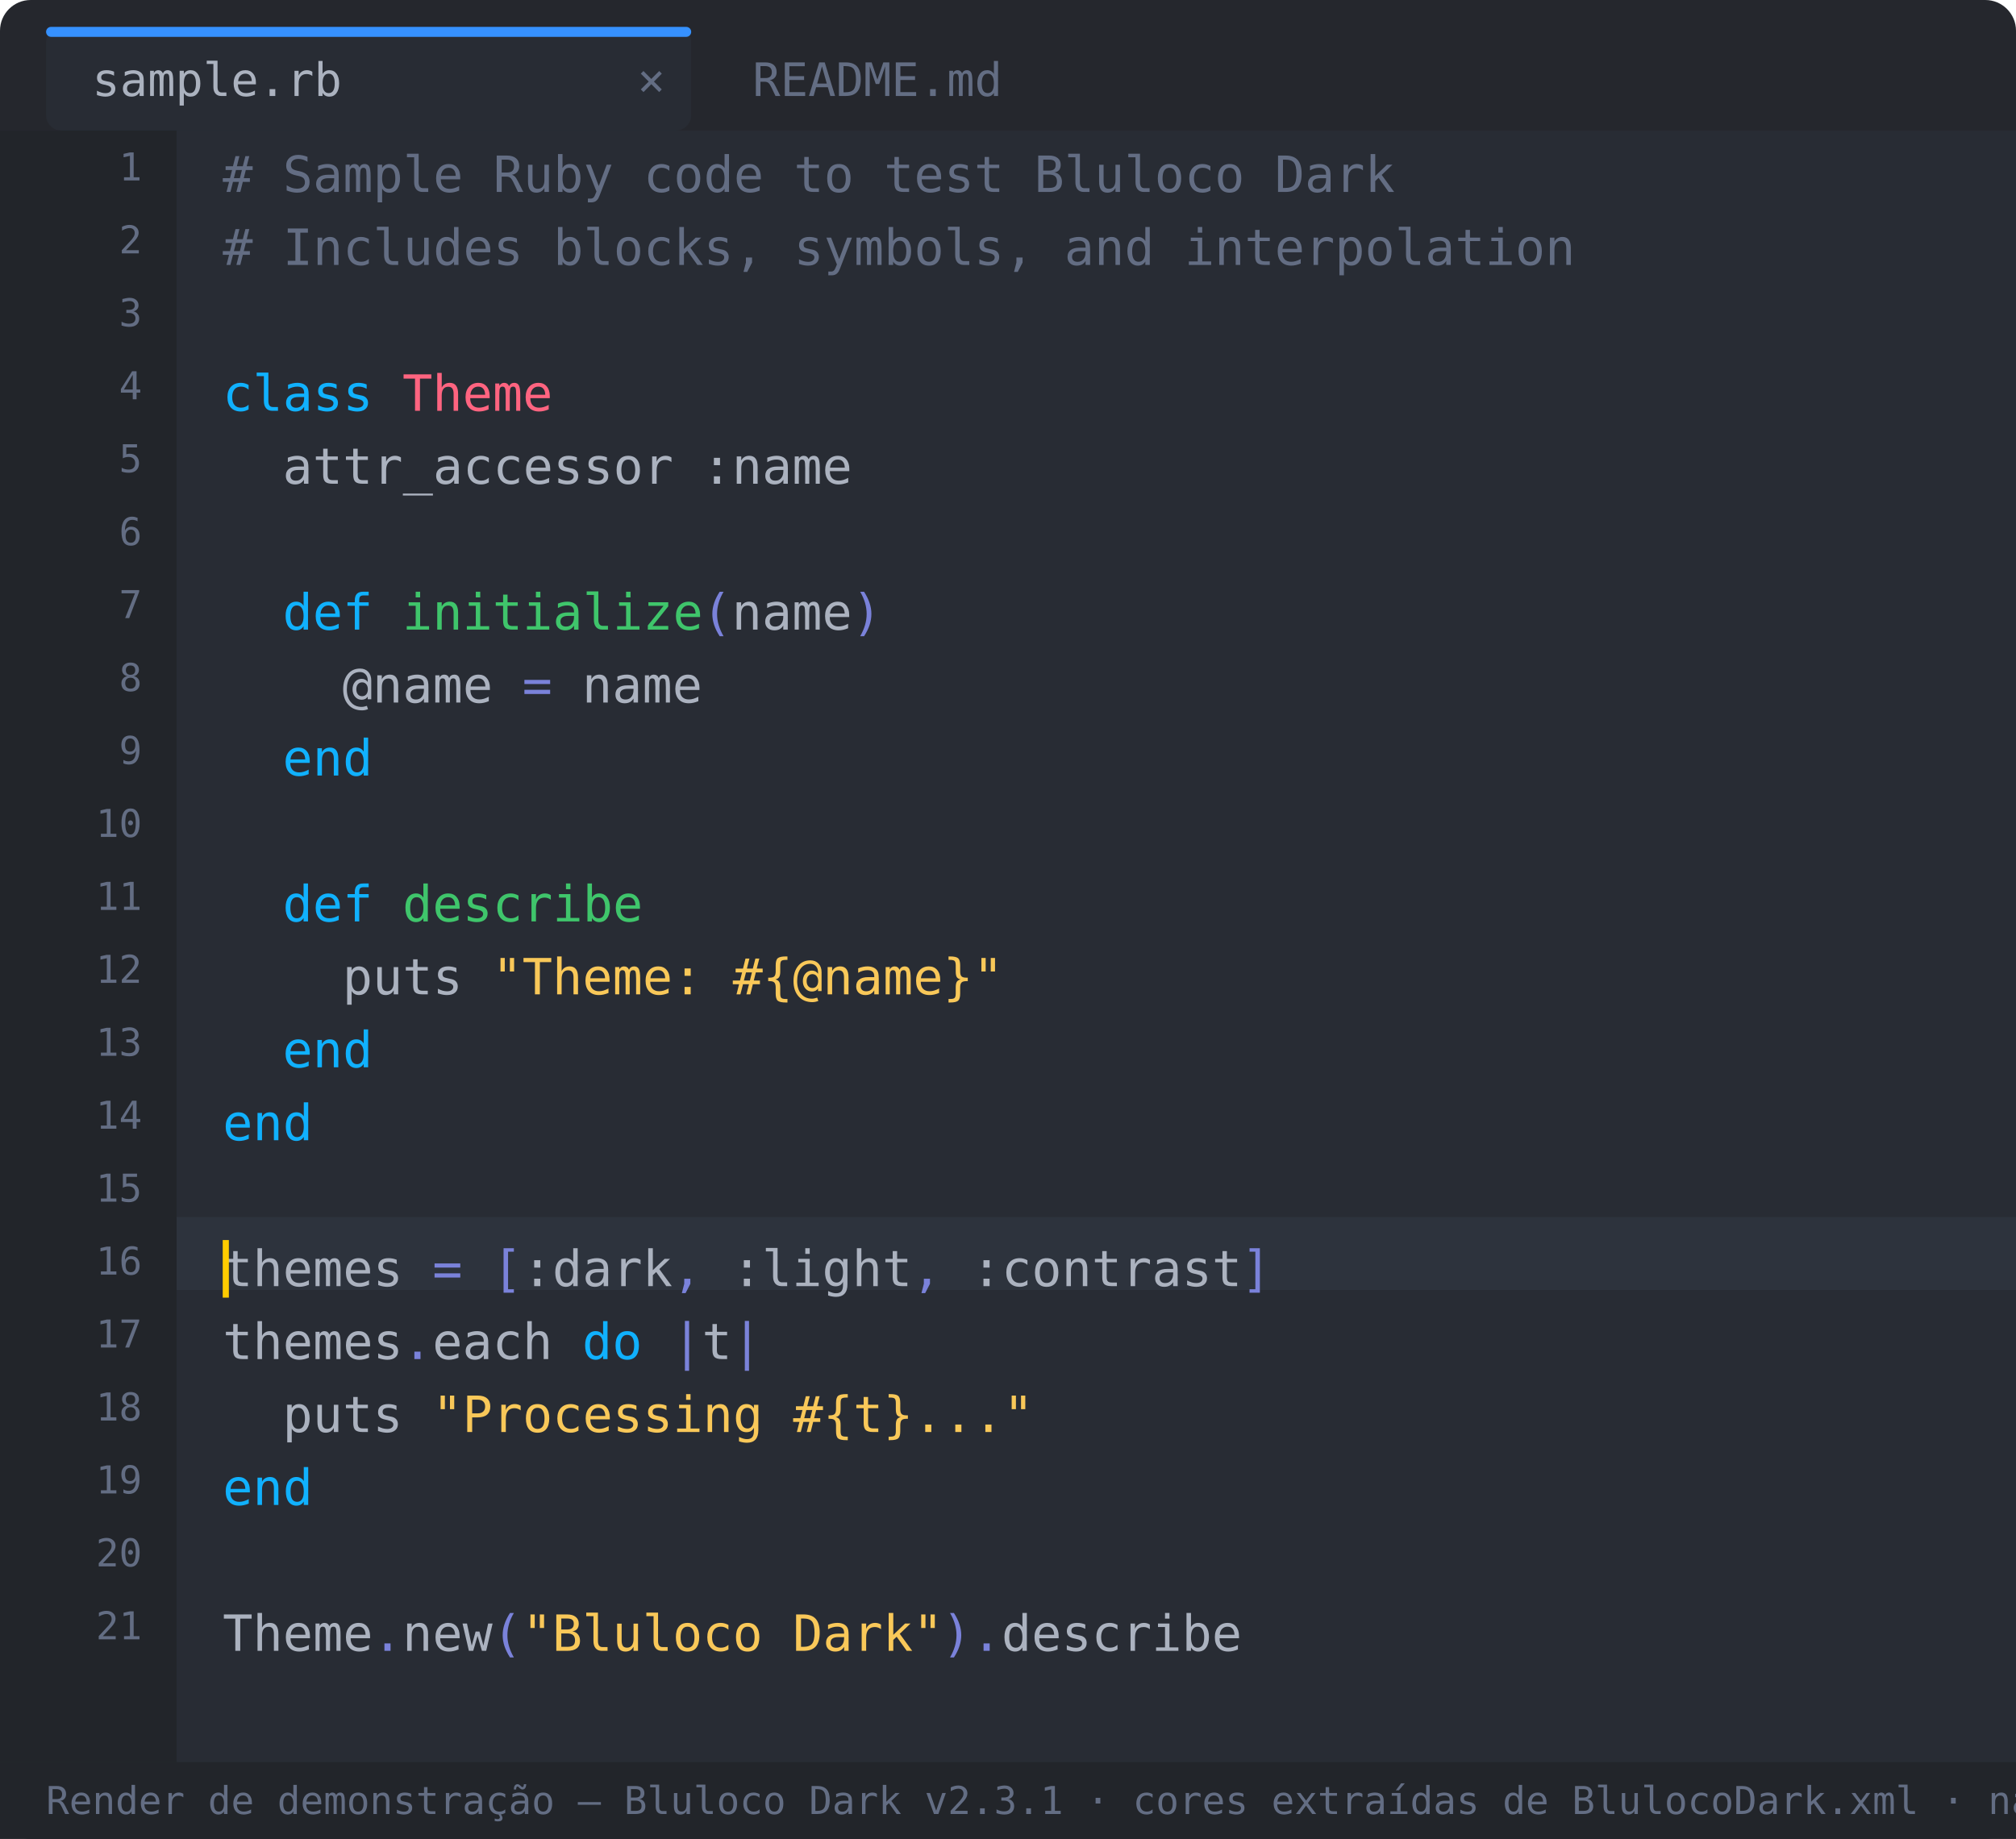
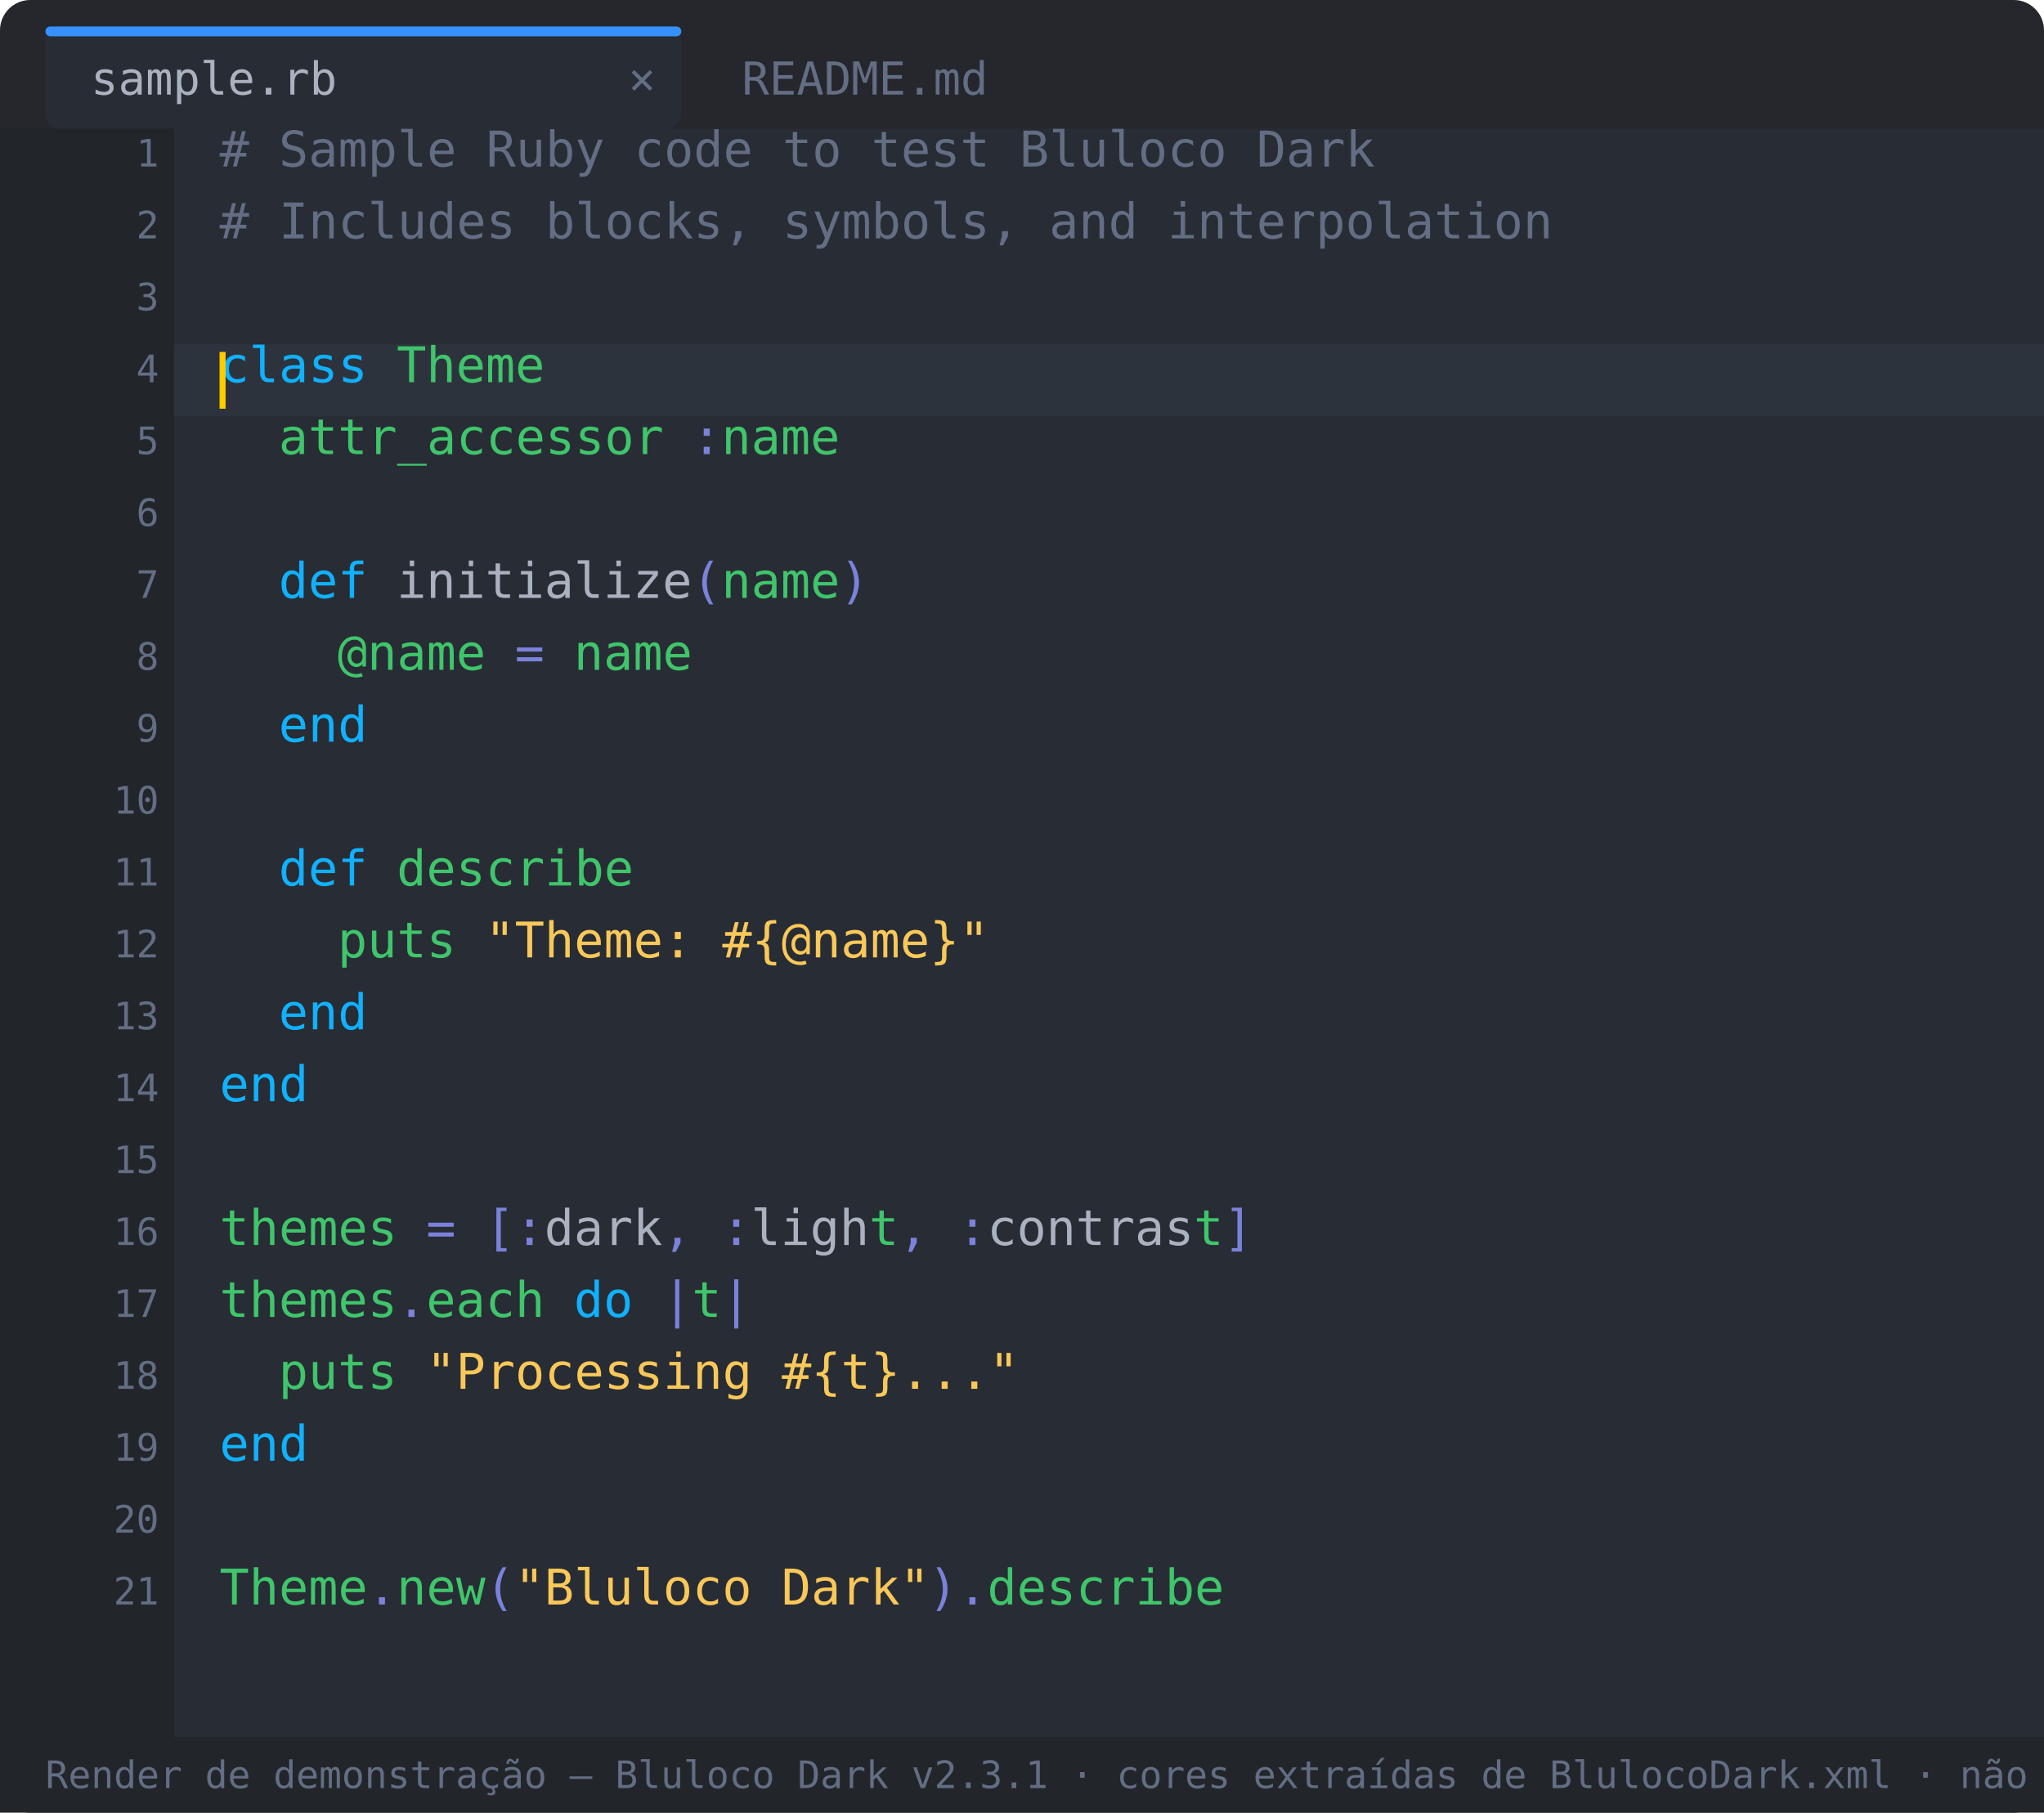
- <svg xmlns="http://www.w3.org/2000/svg" width="525" height="479" viewBox="0 0 525 479">
-   <rect width="525" height="479" rx="8" fill="#25272D" />
+ <svg xmlns="http://www.w3.org/2000/svg" width="540" height="479" viewBox="0 0 540 479">
+   <rect width="540" height="479" rx="8" fill="#25272D" />
  <rect x="12" y="7" width="168" height="27" rx="4" fill="#282C34" />
  <rect x="12" y="7" width="168" height="2.6" rx="1.3" fill="#3691FF" />
  <text x="24" y="25" font-size="12" fill="#ABB2BF" font-family="Consolas,'DejaVu Sans Mono',Menlo,monospace">sample.rb</text>
  <text x="166" y="25" font-size="12" fill="#636D83" font-family="Consolas,monospace">×</text>
  <text x="196" y="25" font-size="12" fill="#636D83" font-family="Consolas,'DejaVu Sans Mono',Menlo,monospace">README.md</text>
-   <rect x="0" y="34" width="525" height="425" fill="#282C34" />
+   <rect x="0" y="34" width="540" height="425" fill="#282C34" />
  <rect x="0" y="34" width="46" height="425" fill="#22252A" />
-   <rect x="46" y="317" width="479" height="19" fill="#2D333D" />
-   <text x="37" y="47" font-size="10" fill="#636D83" text-anchor="end" font-family="Consolas,'DejaVu Sans Mono',Menlo,monospace">1</text>
-   <text x="37" y="66" font-size="10" fill="#636D83" text-anchor="end" font-family="Consolas,'DejaVu Sans Mono',Menlo,monospace">2</text>
-   <text x="37" y="85" font-size="10" fill="#636D83" text-anchor="end" font-family="Consolas,'DejaVu Sans Mono',Menlo,monospace">3</text>
-   <text x="37" y="104" font-size="10" fill="#636D83" text-anchor="end" font-family="Consolas,'DejaVu Sans Mono',Menlo,monospace">4</text>
-   <text x="37" y="123" font-size="10" fill="#636D83" text-anchor="end" font-family="Consolas,'DejaVu Sans Mono',Menlo,monospace">5</text>
-   <text x="37" y="142" font-size="10" fill="#636D83" text-anchor="end" font-family="Consolas,'DejaVu Sans Mono',Menlo,monospace">6</text>
-   <text x="37" y="161" font-size="10" fill="#636D83" text-anchor="end" font-family="Consolas,'DejaVu Sans Mono',Menlo,monospace">7</text>
-   <text x="37" y="180" font-size="10" fill="#636D83" text-anchor="end" font-family="Consolas,'DejaVu Sans Mono',Menlo,monospace">8</text>
-   <text x="37" y="199" font-size="10" fill="#636D83" text-anchor="end" font-family="Consolas,'DejaVu Sans Mono',Menlo,monospace">9</text>
-   <text x="37" y="218" font-size="10" fill="#636D83" text-anchor="end" font-family="Consolas,'DejaVu Sans Mono',Menlo,monospace">10</text>
-   <text x="37" y="237" font-size="10" fill="#636D83" text-anchor="end" font-family="Consolas,'DejaVu Sans Mono',Menlo,monospace">11</text>
-   <text x="37" y="256" font-size="10" fill="#636D83" text-anchor="end" font-family="Consolas,'DejaVu Sans Mono',Menlo,monospace">12</text>
-   <text x="37" y="275" font-size="10" fill="#636D83" text-anchor="end" font-family="Consolas,'DejaVu Sans Mono',Menlo,monospace">13</text>
-   <text x="37" y="294" font-size="10" fill="#636D83" text-anchor="end" font-family="Consolas,'DejaVu Sans Mono',Menlo,monospace">14</text>
-   <text x="37" y="313" font-size="10" fill="#636D83" text-anchor="end" font-family="Consolas,'DejaVu Sans Mono',Menlo,monospace">15</text>
-   <text x="37" y="332" font-size="10" fill="#636D83" text-anchor="end" font-family="Consolas,'DejaVu Sans Mono',Menlo,monospace">16</text>
-   <text x="37" y="351" font-size="10" fill="#636D83" text-anchor="end" font-family="Consolas,'DejaVu Sans Mono',Menlo,monospace">17</text>
-   <text x="37" y="370" font-size="10" fill="#636D83" text-anchor="end" font-family="Consolas,'DejaVu Sans Mono',Menlo,monospace">18</text>
-   <text x="37" y="389" font-size="10" fill="#636D83" text-anchor="end" font-family="Consolas,'DejaVu Sans Mono',Menlo,monospace">19</text>
-   <text x="37" y="408" font-size="10" fill="#636D83" text-anchor="end" font-family="Consolas,'DejaVu Sans Mono',Menlo,monospace">20</text>
-   <text x="37" y="427" font-size="10" fill="#636D83" text-anchor="end" font-family="Consolas,'DejaVu Sans Mono',Menlo,monospace">21</text>
-   <text font-size="13" x="58.0" y="50" fill="#636D83" textLength="304.2" lengthAdjust="spacingAndGlyphs" font-family="Consolas,'DejaVu Sans Mono',Menlo,monospace"># Sample Ruby code to test Bluloco Dark</text>
-   <text font-size="13" x="58.0" y="69" fill="#636D83" textLength="351.0" lengthAdjust="spacingAndGlyphs" font-family="Consolas,'DejaVu Sans Mono',Menlo,monospace"># Includes blocks, symbols, and interpolation</text>
-   <text font-size="13" x="58.0" y="107" fill="#10B1FE" textLength="39.0" lengthAdjust="spacingAndGlyphs" font-family="Consolas,'DejaVu Sans Mono',Menlo,monospace">class</text>
-   <text font-size="13" x="104.8" y="107" fill="#FF6480" textLength="39.0" lengthAdjust="spacingAndGlyphs" font-family="Consolas,'DejaVu Sans Mono',Menlo,monospace">Theme</text>
-   <text font-size="13" x="73.6" y="126" fill="#ABB2BF" textLength="101.4" lengthAdjust="spacingAndGlyphs" font-family="Consolas,'DejaVu Sans Mono',Menlo,monospace" data-style-id="11">attr_accessor</text>
-   <text font-size="13" x="182.8" y="126" fill="#ABB2BF" textLength="39.0" lengthAdjust="spacingAndGlyphs" font-family="Consolas,'DejaVu Sans Mono',Menlo,monospace">:name</text>
-   <text font-size="13" x="73.6" y="164" fill="#10B1FE" textLength="23.4" lengthAdjust="spacingAndGlyphs" font-family="Consolas,'DejaVu Sans Mono',Menlo,monospace">def</text>
-   <text font-size="13" x="104.8" y="164" fill="#3FC56B" textLength="78.0" lengthAdjust="spacingAndGlyphs" font-family="Consolas,'DejaVu Sans Mono',Menlo,monospace">initialize</text>
-   <text font-size="13" x="182.8" y="164" fill="#7A82DA" textLength="7.8" lengthAdjust="spacingAndGlyphs" font-family="Consolas,'DejaVu Sans Mono',Menlo,monospace">(</text>
-   <text font-size="13" x="190.6" y="164" fill="#ABB2BF" textLength="31.2" lengthAdjust="spacingAndGlyphs" font-family="Consolas,'DejaVu Sans Mono',Menlo,monospace" data-style-id="11">name</text>
-   <text font-size="13" x="221.8" y="164" fill="#7A82DA" textLength="7.8" lengthAdjust="spacingAndGlyphs" font-family="Consolas,'DejaVu Sans Mono',Menlo,monospace">)</text>
-   <text font-size="13" x="89.2" y="183" fill="#ABB2BF" textLength="39.0" lengthAdjust="spacingAndGlyphs" font-family="Consolas,'DejaVu Sans Mono',Menlo,monospace">@name</text>
-   <text font-size="13" x="136.0" y="183" fill="#7A82DA" textLength="7.8" lengthAdjust="spacingAndGlyphs" font-family="Consolas,'DejaVu Sans Mono',Menlo,monospace">=</text>
-   <text font-size="13" x="151.6" y="183" fill="#ABB2BF" textLength="31.2" lengthAdjust="spacingAndGlyphs" font-family="Consolas,'DejaVu Sans Mono',Menlo,monospace" data-style-id="11">name</text>
-   <text font-size="13" x="73.6" y="202" fill="#10B1FE" textLength="23.4" lengthAdjust="spacingAndGlyphs" font-family="Consolas,'DejaVu Sans Mono',Menlo,monospace">end</text>
-   <text font-size="13" x="73.6" y="240" fill="#10B1FE" textLength="23.4" lengthAdjust="spacingAndGlyphs" font-family="Consolas,'DejaVu Sans Mono',Menlo,monospace">def</text>
-   <text font-size="13" x="104.8" y="240" fill="#3FC56B" textLength="62.4" lengthAdjust="spacingAndGlyphs" font-family="Consolas,'DejaVu Sans Mono',Menlo,monospace">describe</text>
-   <text font-size="13" x="89.2" y="259" fill="#ABB2BF" textLength="31.2" lengthAdjust="spacingAndGlyphs" font-family="Consolas,'DejaVu Sans Mono',Menlo,monospace" data-style-id="11">puts</text>
-   <text font-size="13" x="128.2" y="259" fill="#F9C859" textLength="132.6" lengthAdjust="spacingAndGlyphs" font-family="Consolas,'DejaVu Sans Mono',Menlo,monospace">"Theme: #{@name}"</text>
-   <text font-size="13" x="73.6" y="278" fill="#10B1FE" textLength="23.4" lengthAdjust="spacingAndGlyphs" font-family="Consolas,'DejaVu Sans Mono',Menlo,monospace">end</text>
-   <text font-size="13" x="58.0" y="297" fill="#10B1FE" textLength="23.4" lengthAdjust="spacingAndGlyphs" font-family="Consolas,'DejaVu Sans Mono',Menlo,monospace">end</text>
-   <text font-size="13" x="58.0" y="335" fill="#ABB2BF" textLength="46.8" lengthAdjust="spacingAndGlyphs" font-family="Consolas,'DejaVu Sans Mono',Menlo,monospace" data-style-id="11">themes</text>
-   <text font-size="13" x="112.6" y="335" fill="#7A82DA" textLength="7.8" lengthAdjust="spacingAndGlyphs" font-family="Consolas,'DejaVu Sans Mono',Menlo,monospace">=</text>
-   <text font-size="13" x="128.2" y="335" fill="#7A82DA" textLength="7.8" lengthAdjust="spacingAndGlyphs" font-family="Consolas,'DejaVu Sans Mono',Menlo,monospace">[</text>
-   <text font-size="13" x="136.0" y="335" fill="#ABB2BF" textLength="39.0" lengthAdjust="spacingAndGlyphs" font-family="Consolas,'DejaVu Sans Mono',Menlo,monospace">:dark</text>
-   <text font-size="13" x="175.0" y="335" fill="#7A82DA" textLength="7.8" lengthAdjust="spacingAndGlyphs" font-family="Consolas,'DejaVu Sans Mono',Menlo,monospace">,</text>
-   <text font-size="13" x="190.6" y="335" fill="#ABB2BF" textLength="46.8" lengthAdjust="spacingAndGlyphs" font-family="Consolas,'DejaVu Sans Mono',Menlo,monospace">:light</text>
-   <text font-size="13" x="237.4" y="335" fill="#7A82DA" textLength="7.8" lengthAdjust="spacingAndGlyphs" font-family="Consolas,'DejaVu Sans Mono',Menlo,monospace">,</text>
-   <text font-size="13" x="253.0" y="335" fill="#ABB2BF" textLength="70.2" lengthAdjust="spacingAndGlyphs" font-family="Consolas,'DejaVu Sans Mono',Menlo,monospace">:contrast</text>
-   <text font-size="13" x="323.2" y="335" fill="#7A82DA" textLength="7.8" lengthAdjust="spacingAndGlyphs" font-family="Consolas,'DejaVu Sans Mono',Menlo,monospace">]</text>
-   <text font-size="13" x="58.0" y="354" fill="#ABB2BF" textLength="46.8" lengthAdjust="spacingAndGlyphs" font-family="Consolas,'DejaVu Sans Mono',Menlo,monospace" data-style-id="11">themes</text>
-   <text font-size="13" x="104.8" y="354" fill="#7A82DA" textLength="7.8" lengthAdjust="spacingAndGlyphs" font-family="Consolas,'DejaVu Sans Mono',Menlo,monospace">.</text>
-   <text font-size="13" x="112.6" y="354" fill="#ABB2BF" textLength="31.2" lengthAdjust="spacingAndGlyphs" font-family="Consolas,'DejaVu Sans Mono',Menlo,monospace" data-style-id="11">each</text>
-   <text font-size="13" x="151.6" y="354" fill="#10B1FE" textLength="15.6" lengthAdjust="spacingAndGlyphs" font-family="Consolas,'DejaVu Sans Mono',Menlo,monospace">do</text>
-   <text font-size="13" x="175.0" y="354" fill="#7A82DA" textLength="7.8" lengthAdjust="spacingAndGlyphs" font-family="Consolas,'DejaVu Sans Mono',Menlo,monospace">|</text>
-   <text font-size="13" x="182.8" y="354" fill="#ABB2BF" textLength="7.8" lengthAdjust="spacingAndGlyphs" font-family="Consolas,'DejaVu Sans Mono',Menlo,monospace" data-style-id="11">t</text>
-   <text font-size="13" x="190.6" y="354" fill="#7A82DA" textLength="7.8" lengthAdjust="spacingAndGlyphs" font-family="Consolas,'DejaVu Sans Mono',Menlo,monospace">|</text>
-   <text font-size="13" x="73.6" y="373" fill="#ABB2BF" textLength="31.2" lengthAdjust="spacingAndGlyphs" font-family="Consolas,'DejaVu Sans Mono',Menlo,monospace" data-style-id="11">puts</text>
-   <text font-size="13" x="112.6" y="373" fill="#F9C859" textLength="156.0" lengthAdjust="spacingAndGlyphs" font-family="Consolas,'DejaVu Sans Mono',Menlo,monospace">"Processing #{t}..."</text>
-   <text font-size="13" x="58.0" y="392" fill="#10B1FE" textLength="23.4" lengthAdjust="spacingAndGlyphs" font-family="Consolas,'DejaVu Sans Mono',Menlo,monospace">end</text>
-   <text font-size="13" x="58.0" y="430" fill="#ABB2BF" textLength="39.0" lengthAdjust="spacingAndGlyphs" font-family="Consolas,'DejaVu Sans Mono',Menlo,monospace" data-style-id="11">Theme</text>
-   <text font-size="13" x="97.0" y="430" fill="#7A82DA" textLength="7.8" lengthAdjust="spacingAndGlyphs" font-family="Consolas,'DejaVu Sans Mono',Menlo,monospace">.</text>
-   <text font-size="13" x="104.8" y="430" fill="#ABB2BF" textLength="23.4" lengthAdjust="spacingAndGlyphs" font-family="Consolas,'DejaVu Sans Mono',Menlo,monospace" data-style-id="11">new</text>
-   <text font-size="13" x="128.2" y="430" fill="#7A82DA" textLength="7.8" lengthAdjust="spacingAndGlyphs" font-family="Consolas,'DejaVu Sans Mono',Menlo,monospace">(</text>
-   <text font-size="13" x="136.0" y="430" fill="#F9C859" textLength="109.2" lengthAdjust="spacingAndGlyphs" font-family="Consolas,'DejaVu Sans Mono',Menlo,monospace">"Bluloco Dark"</text>
-   <text font-size="13" x="245.2" y="430" fill="#7A82DA" textLength="15.6" lengthAdjust="spacingAndGlyphs" font-family="Consolas,'DejaVu Sans Mono',Menlo,monospace">).</text>
-   <text font-size="13" x="260.8" y="430" fill="#ABB2BF" textLength="62.4" lengthAdjust="spacingAndGlyphs" font-family="Consolas,'DejaVu Sans Mono',Menlo,monospace" data-style-id="11">describe</text>
-   <rect x="58" y="323" width="1.6" height="15" fill="#FFCC00" />
-   <rect x="0" y="459" width="525" height="20" fill="#22252A" />
+   <rect x="46" y="91" width="494" height="19" fill="#2D333D" />
+   <text x="42" y="44" font-size="10" fill="#636D83" text-anchor="end" font-family="Consolas,'DejaVu Sans Mono',Menlo,monospace">1</text>
+   <text x="42" y="63" font-size="10" fill="#636D83" text-anchor="end" font-family="Consolas,'DejaVu Sans Mono',Menlo,monospace">2</text>
+   <text x="42" y="82" font-size="10" fill="#636D83" text-anchor="end" font-family="Consolas,'DejaVu Sans Mono',Menlo,monospace">3</text>
+   <text x="42" y="101" font-size="10" fill="#636D83" text-anchor="end" font-family="Consolas,'DejaVu Sans Mono',Menlo,monospace">4</text>
+   <text x="42" y="120" font-size="10" fill="#636D83" text-anchor="end" font-family="Consolas,'DejaVu Sans Mono',Menlo,monospace">5</text>
+   <text x="42" y="139" font-size="10" fill="#636D83" text-anchor="end" font-family="Consolas,'DejaVu Sans Mono',Menlo,monospace">6</text>
+   <text x="42" y="158" font-size="10" fill="#636D83" text-anchor="end" font-family="Consolas,'DejaVu Sans Mono',Menlo,monospace">7</text>
+   <text x="42" y="177" font-size="10" fill="#636D83" text-anchor="end" font-family="Consolas,'DejaVu Sans Mono',Menlo,monospace">8</text>
+   <text x="42" y="196" font-size="10" fill="#636D83" text-anchor="end" font-family="Consolas,'DejaVu Sans Mono',Menlo,monospace">9</text>
+   <text x="42" y="215" font-size="10" fill="#636D83" text-anchor="end" font-family="Consolas,'DejaVu Sans Mono',Menlo,monospace">10</text>
+   <text x="42" y="234" font-size="10" fill="#636D83" text-anchor="end" font-family="Consolas,'DejaVu Sans Mono',Menlo,monospace">11</text>
+   <text x="42" y="253" font-size="10" fill="#636D83" text-anchor="end" font-family="Consolas,'DejaVu Sans Mono',Menlo,monospace">12</text>
+   <text x="42" y="272" font-size="10" fill="#636D83" text-anchor="end" font-family="Consolas,'DejaVu Sans Mono',Menlo,monospace">13</text>
+   <text x="42" y="291" font-size="10" fill="#636D83" text-anchor="end" font-family="Consolas,'DejaVu Sans Mono',Menlo,monospace">14</text>
+   <text x="42" y="310" font-size="10" fill="#636D83" text-anchor="end" font-family="Consolas,'DejaVu Sans Mono',Menlo,monospace">15</text>
+   <text x="42" y="329" font-size="10" fill="#636D83" text-anchor="end" font-family="Consolas,'DejaVu Sans Mono',Menlo,monospace">16</text>
+   <text x="42" y="348" font-size="10" fill="#636D83" text-anchor="end" font-family="Consolas,'DejaVu Sans Mono',Menlo,monospace">17</text>
+   <text x="42" y="367" font-size="10" fill="#636D83" text-anchor="end" font-family="Consolas,'DejaVu Sans Mono',Menlo,monospace">18</text>
+   <text x="42" y="386" font-size="10" fill="#636D83" text-anchor="end" font-family="Consolas,'DejaVu Sans Mono',Menlo,monospace">19</text>
+   <text x="42" y="405" font-size="10" fill="#636D83" text-anchor="end" font-family="Consolas,'DejaVu Sans Mono',Menlo,monospace">20</text>
+   <text x="42" y="424" font-size="10" fill="#636D83" text-anchor="end" font-family="Consolas,'DejaVu Sans Mono',Menlo,monospace">21</text>
+   <text font-size="13" x="58.0" y="44" fill="#636D83" textLength="304.2" lengthAdjust="spacingAndGlyphs" font-family="Consolas,'DejaVu Sans Mono',Menlo,monospace" data-style-id="2"># Sample Ruby code to test Bluloco Dark</text>
+   <text font-size="13" x="58.0" y="63" fill="#636D83" textLength="351.0" lengthAdjust="spacingAndGlyphs" font-family="Consolas,'DejaVu Sans Mono',Menlo,monospace" data-style-id="2"># Includes blocks, symbols, and interpolation</text>
+   <text font-size="13" x="58.0" y="101" fill="#10B1FE" textLength="39.0" lengthAdjust="spacingAndGlyphs" font-family="Consolas,'DejaVu Sans Mono',Menlo,monospace" data-style-id="5">class</text>
+   <text font-size="13" x="97.0" y="101" fill="#ABB2BF" textLength="7.8" lengthAdjust="spacingAndGlyphs" font-family="Consolas,'DejaVu Sans Mono',Menlo,monospace" data-style-id="0"> </text>
+   <text font-size="13" x="104.8" y="101" fill="#3FC56B" textLength="39.0" lengthAdjust="spacingAndGlyphs" font-family="Consolas,'DejaVu Sans Mono',Menlo,monospace" data-style-id="11">Theme</text>
+   <text font-size="13" x="58.0" y="120" fill="#ABB2BF" textLength="7.8" lengthAdjust="spacingAndGlyphs" font-family="Consolas,'DejaVu Sans Mono',Menlo,monospace" data-style-id="0"> </text>
+   <text font-size="13" x="65.8" y="120" fill="#ABB2BF" textLength="7.8" lengthAdjust="spacingAndGlyphs" font-family="Consolas,'DejaVu Sans Mono',Menlo,monospace" data-style-id="0"> </text>
+   <text font-size="13" x="73.6" y="120" fill="#3FC56B" textLength="101.4" lengthAdjust="spacingAndGlyphs" font-family="Consolas,'DejaVu Sans Mono',Menlo,monospace" data-style-id="11">attr_accessor</text>
+   <text font-size="13" x="175.0" y="120" fill="#ABB2BF" textLength="7.8" lengthAdjust="spacingAndGlyphs" font-family="Consolas,'DejaVu Sans Mono',Menlo,monospace" data-style-id="0"> </text>
+   <text font-size="13" x="182.8" y="120" fill="#7A82DA" textLength="7.8" lengthAdjust="spacingAndGlyphs" font-family="Consolas,'DejaVu Sans Mono',Menlo,monospace" data-style-id="10">:</text>
+   <text font-size="13" x="190.6" y="120" fill="#3FC56B" textLength="31.2" lengthAdjust="spacingAndGlyphs" font-family="Consolas,'DejaVu Sans Mono',Menlo,monospace" data-style-id="11">name</text>
+   <text font-size="13" x="58.0" y="158" fill="#ABB2BF" textLength="7.8" lengthAdjust="spacingAndGlyphs" font-family="Consolas,'DejaVu Sans Mono',Menlo,monospace" data-style-id="0"> </text>
+   <text font-size="13" x="65.8" y="158" fill="#ABB2BF" textLength="7.8" lengthAdjust="spacingAndGlyphs" font-family="Consolas,'DejaVu Sans Mono',Menlo,monospace" data-style-id="0"> </text>
+   <text font-size="13" x="73.6" y="158" fill="#10B1FE" textLength="23.4" lengthAdjust="spacingAndGlyphs" font-family="Consolas,'DejaVu Sans Mono',Menlo,monospace" data-style-id="5">def</text>
+   <text font-size="13" x="97.0" y="158" fill="#ABB2BF" textLength="7.8" lengthAdjust="spacingAndGlyphs" font-family="Consolas,'DejaVu Sans Mono',Menlo,monospace" data-style-id="0"> </text>
+   <text font-size="13" x="104.8" y="158" fill="#ABB2BF" textLength="7.8" lengthAdjust="spacingAndGlyphs" font-family="Consolas,'DejaVu Sans Mono',Menlo,monospace" data-style-id="0">i</text>
+   <text font-size="13" x="112.6" y="158" fill="#ABB2BF" textLength="7.8" lengthAdjust="spacingAndGlyphs" font-family="Consolas,'DejaVu Sans Mono',Menlo,monospace" data-style-id="0">n</text>
+   <text font-size="13" x="120.4" y="158" fill="#ABB2BF" textLength="7.8" lengthAdjust="spacingAndGlyphs" font-family="Consolas,'DejaVu Sans Mono',Menlo,monospace" data-style-id="0">i</text>
+   <text font-size="13" x="128.2" y="158" fill="#ABB2BF" textLength="7.8" lengthAdjust="spacingAndGlyphs" font-family="Consolas,'DejaVu Sans Mono',Menlo,monospace" data-style-id="0">t</text>
+   <text font-size="13" x="136.0" y="158" fill="#ABB2BF" textLength="7.8" lengthAdjust="spacingAndGlyphs" font-family="Consolas,'DejaVu Sans Mono',Menlo,monospace" data-style-id="0">i</text>
+   <text font-size="13" x="143.8" y="158" fill="#ABB2BF" textLength="7.8" lengthAdjust="spacingAndGlyphs" font-family="Consolas,'DejaVu Sans Mono',Menlo,monospace" data-style-id="0">a</text>
+   <text font-size="13" x="151.6" y="158" fill="#ABB2BF" textLength="7.8" lengthAdjust="spacingAndGlyphs" font-family="Consolas,'DejaVu Sans Mono',Menlo,monospace" data-style-id="0">l</text>
+   <text font-size="13" x="159.4" y="158" fill="#ABB2BF" textLength="7.8" lengthAdjust="spacingAndGlyphs" font-family="Consolas,'DejaVu Sans Mono',Menlo,monospace" data-style-id="0">i</text>
+   <text font-size="13" x="167.2" y="158" fill="#ABB2BF" textLength="7.8" lengthAdjust="spacingAndGlyphs" font-family="Consolas,'DejaVu Sans Mono',Menlo,monospace" data-style-id="0">z</text>
+   <text font-size="13" x="175.0" y="158" fill="#ABB2BF" textLength="7.8" lengthAdjust="spacingAndGlyphs" font-family="Consolas,'DejaVu Sans Mono',Menlo,monospace" data-style-id="0">e</text>
+   <text font-size="13" x="182.8" y="158" fill="#7A82DA" textLength="7.8" lengthAdjust="spacingAndGlyphs" font-family="Consolas,'DejaVu Sans Mono',Menlo,monospace" data-style-id="10">(</text>
+   <text font-size="13" x="190.6" y="158" fill="#3FC56B" textLength="31.2" lengthAdjust="spacingAndGlyphs" font-family="Consolas,'DejaVu Sans Mono',Menlo,monospace" data-style-id="11">name</text>
+   <text font-size="13" x="221.8" y="158" fill="#7A82DA" textLength="7.8" lengthAdjust="spacingAndGlyphs" font-family="Consolas,'DejaVu Sans Mono',Menlo,monospace" data-style-id="10">)</text>
+   <text font-size="13" x="58.0" y="177" fill="#ABB2BF" textLength="7.8" lengthAdjust="spacingAndGlyphs" font-family="Consolas,'DejaVu Sans Mono',Menlo,monospace" data-style-id="0"> </text>
+   <text font-size="13" x="65.8" y="177" fill="#ABB2BF" textLength="7.8" lengthAdjust="spacingAndGlyphs" font-family="Consolas,'DejaVu Sans Mono',Menlo,monospace" data-style-id="0"> </text>
+   <text font-size="13" x="73.6" y="177" fill="#ABB2BF" textLength="7.8" lengthAdjust="spacingAndGlyphs" font-family="Consolas,'DejaVu Sans Mono',Menlo,monospace" data-style-id="0"> </text>
+   <text font-size="13" x="81.4" y="177" fill="#ABB2BF" textLength="7.8" lengthAdjust="spacingAndGlyphs" font-family="Consolas,'DejaVu Sans Mono',Menlo,monospace" data-style-id="0"> </text>
+   <text font-size="13" x="89.2" y="177" fill="#3FC56B" textLength="39.0" lengthAdjust="spacingAndGlyphs" font-family="Consolas,'DejaVu Sans Mono',Menlo,monospace" data-style-id="11">@name</text>
+   <text font-size="13" x="128.2" y="177" fill="#ABB2BF" textLength="7.8" lengthAdjust="spacingAndGlyphs" font-family="Consolas,'DejaVu Sans Mono',Menlo,monospace" data-style-id="0"> </text>
+   <text font-size="13" x="136.0" y="177" fill="#7A82DA" textLength="7.8" lengthAdjust="spacingAndGlyphs" font-family="Consolas,'DejaVu Sans Mono',Menlo,monospace" data-style-id="10">=</text>
+   <text font-size="13" x="143.8" y="177" fill="#ABB2BF" textLength="7.8" lengthAdjust="spacingAndGlyphs" font-family="Consolas,'DejaVu Sans Mono',Menlo,monospace" data-style-id="0"> </text>
+   <text font-size="13" x="151.6" y="177" fill="#3FC56B" textLength="31.2" lengthAdjust="spacingAndGlyphs" font-family="Consolas,'DejaVu Sans Mono',Menlo,monospace" data-style-id="11">name</text>
+   <text font-size="13" x="58.0" y="196" fill="#ABB2BF" textLength="7.8" lengthAdjust="spacingAndGlyphs" font-family="Consolas,'DejaVu Sans Mono',Menlo,monospace" data-style-id="0"> </text>
+   <text font-size="13" x="65.8" y="196" fill="#ABB2BF" textLength="7.8" lengthAdjust="spacingAndGlyphs" font-family="Consolas,'DejaVu Sans Mono',Menlo,monospace" data-style-id="0"> </text>
+   <text font-size="13" x="73.6" y="196" fill="#10B1FE" textLength="23.4" lengthAdjust="spacingAndGlyphs" font-family="Consolas,'DejaVu Sans Mono',Menlo,monospace" data-style-id="5">end</text>
+   <text font-size="13" x="58.0" y="234" fill="#ABB2BF" textLength="7.8" lengthAdjust="spacingAndGlyphs" font-family="Consolas,'DejaVu Sans Mono',Menlo,monospace" data-style-id="0"> </text>
+   <text font-size="13" x="65.8" y="234" fill="#ABB2BF" textLength="7.8" lengthAdjust="spacingAndGlyphs" font-family="Consolas,'DejaVu Sans Mono',Menlo,monospace" data-style-id="0"> </text>
+   <text font-size="13" x="73.6" y="234" fill="#10B1FE" textLength="23.4" lengthAdjust="spacingAndGlyphs" font-family="Consolas,'DejaVu Sans Mono',Menlo,monospace" data-style-id="5">def</text>
+   <text font-size="13" x="97.0" y="234" fill="#ABB2BF" textLength="7.8" lengthAdjust="spacingAndGlyphs" font-family="Consolas,'DejaVu Sans Mono',Menlo,monospace" data-style-id="0"> </text>
+   <text font-size="13" x="104.8" y="234" fill="#3FC56B" textLength="62.4" lengthAdjust="spacingAndGlyphs" font-family="Consolas,'DejaVu Sans Mono',Menlo,monospace" data-style-id="11">describe</text>
+   <text font-size="13" x="58.0" y="253" fill="#ABB2BF" textLength="7.8" lengthAdjust="spacingAndGlyphs" font-family="Consolas,'DejaVu Sans Mono',Menlo,monospace" data-style-id="0"> </text>
+   <text font-size="13" x="65.8" y="253" fill="#ABB2BF" textLength="7.8" lengthAdjust="spacingAndGlyphs" font-family="Consolas,'DejaVu Sans Mono',Menlo,monospace" data-style-id="0"> </text>
+   <text font-size="13" x="73.6" y="253" fill="#ABB2BF" textLength="7.8" lengthAdjust="spacingAndGlyphs" font-family="Consolas,'DejaVu Sans Mono',Menlo,monospace" data-style-id="0"> </text>
+   <text font-size="13" x="81.4" y="253" fill="#ABB2BF" textLength="7.8" lengthAdjust="spacingAndGlyphs" font-family="Consolas,'DejaVu Sans Mono',Menlo,monospace" data-style-id="0"> </text>
+   <text font-size="13" x="89.2" y="253" fill="#3FC56B" textLength="31.2" lengthAdjust="spacingAndGlyphs" font-family="Consolas,'DejaVu Sans Mono',Menlo,monospace" data-style-id="11">puts</text>
+   <text font-size="13" x="120.4" y="253" fill="#ABB2BF" textLength="7.8" lengthAdjust="spacingAndGlyphs" font-family="Consolas,'DejaVu Sans Mono',Menlo,monospace" data-style-id="0"> </text>
+   <text font-size="13" x="128.2" y="253" fill="#F9C859" textLength="132.6" lengthAdjust="spacingAndGlyphs" font-family="Consolas,'DejaVu Sans Mono',Menlo,monospace" data-style-id="6">"Theme: #{@name}"</text>
+   <text font-size="13" x="58.0" y="272" fill="#ABB2BF" textLength="7.8" lengthAdjust="spacingAndGlyphs" font-family="Consolas,'DejaVu Sans Mono',Menlo,monospace" data-style-id="0"> </text>
+   <text font-size="13" x="65.8" y="272" fill="#ABB2BF" textLength="7.8" lengthAdjust="spacingAndGlyphs" font-family="Consolas,'DejaVu Sans Mono',Menlo,monospace" data-style-id="0"> </text>
+   <text font-size="13" x="73.6" y="272" fill="#10B1FE" textLength="23.4" lengthAdjust="spacingAndGlyphs" font-family="Consolas,'DejaVu Sans Mono',Menlo,monospace" data-style-id="5">end</text>
+   <text font-size="13" x="58.0" y="291" fill="#10B1FE" textLength="23.4" lengthAdjust="spacingAndGlyphs" font-family="Consolas,'DejaVu Sans Mono',Menlo,monospace" data-style-id="5">end</text>
+   <text font-size="13" x="58.0" y="329" fill="#3FC56B" textLength="46.8" lengthAdjust="spacingAndGlyphs" font-family="Consolas,'DejaVu Sans Mono',Menlo,monospace" data-style-id="11">themes</text>
+   <text font-size="13" x="104.8" y="329" fill="#ABB2BF" textLength="7.8" lengthAdjust="spacingAndGlyphs" font-family="Consolas,'DejaVu Sans Mono',Menlo,monospace" data-style-id="0"> </text>
+   <text font-size="13" x="112.6" y="329" fill="#7A82DA" textLength="7.8" lengthAdjust="spacingAndGlyphs" font-family="Consolas,'DejaVu Sans Mono',Menlo,monospace" data-style-id="10">=</text>
+   <text font-size="13" x="120.4" y="329" fill="#ABB2BF" textLength="7.8" lengthAdjust="spacingAndGlyphs" font-family="Consolas,'DejaVu Sans Mono',Menlo,monospace" data-style-id="0"> </text>
+   <text font-size="13" x="128.2" y="329" fill="#7A82DA" textLength="7.8" lengthAdjust="spacingAndGlyphs" font-family="Consolas,'DejaVu Sans Mono',Menlo,monospace" data-style-id="10">[</text>
+   <text font-size="13" x="136.0" y="329" fill="#7A82DA" textLength="7.8" lengthAdjust="spacingAndGlyphs" font-family="Consolas,'DejaVu Sans Mono',Menlo,monospace" data-style-id="10">:</text>
+   <text font-size="13" x="143.8" y="329" fill="#ABB2BF" textLength="7.8" lengthAdjust="spacingAndGlyphs" font-family="Consolas,'DejaVu Sans Mono',Menlo,monospace" data-style-id="0">d</text>
+   <text font-size="13" x="151.6" y="329" fill="#ABB2BF" textLength="7.8" lengthAdjust="spacingAndGlyphs" font-family="Consolas,'DejaVu Sans Mono',Menlo,monospace" data-style-id="0">a</text>
+   <text font-size="13" x="159.4" y="329" fill="#ABB2BF" textLength="7.8" lengthAdjust="spacingAndGlyphs" font-family="Consolas,'DejaVu Sans Mono',Menlo,monospace" data-style-id="0">r</text>
+   <text font-size="13" x="167.2" y="329" fill="#ABB2BF" textLength="7.8" lengthAdjust="spacingAndGlyphs" font-family="Consolas,'DejaVu Sans Mono',Menlo,monospace" data-style-id="0">k</text>
+   <text font-size="13" x="175.0" y="329" fill="#7A82DA" textLength="7.8" lengthAdjust="spacingAndGlyphs" font-family="Consolas,'DejaVu Sans Mono',Menlo,monospace" data-style-id="10">,</text>
+   <text font-size="13" x="182.8" y="329" fill="#ABB2BF" textLength="7.8" lengthAdjust="spacingAndGlyphs" font-family="Consolas,'DejaVu Sans Mono',Menlo,monospace" data-style-id="0"> </text>
+   <text font-size="13" x="190.6" y="329" fill="#7A82DA" textLength="7.8" lengthAdjust="spacingAndGlyphs" font-family="Consolas,'DejaVu Sans Mono',Menlo,monospace" data-style-id="10">:</text>
+   <text font-size="13" x="198.4" y="329" fill="#ABB2BF" textLength="7.8" lengthAdjust="spacingAndGlyphs" font-family="Consolas,'DejaVu Sans Mono',Menlo,monospace" data-style-id="0">l</text>
+   <text font-size="13" x="206.2" y="329" fill="#ABB2BF" textLength="7.8" lengthAdjust="spacingAndGlyphs" font-family="Consolas,'DejaVu Sans Mono',Menlo,monospace" data-style-id="0">i</text>
+   <text font-size="13" x="214.0" y="329" fill="#ABB2BF" textLength="7.8" lengthAdjust="spacingAndGlyphs" font-family="Consolas,'DejaVu Sans Mono',Menlo,monospace" data-style-id="0">g</text>
+   <text font-size="13" x="221.8" y="329" fill="#ABB2BF" textLength="7.8" lengthAdjust="spacingAndGlyphs" font-family="Consolas,'DejaVu Sans Mono',Menlo,monospace" data-style-id="0">h</text>
+   <text font-size="13" x="229.6" y="329" fill="#3FC56B" textLength="7.8" lengthAdjust="spacingAndGlyphs" font-family="Consolas,'DejaVu Sans Mono',Menlo,monospace" data-style-id="11">t</text>
+   <text font-size="13" x="237.4" y="329" fill="#7A82DA" textLength="7.8" lengthAdjust="spacingAndGlyphs" font-family="Consolas,'DejaVu Sans Mono',Menlo,monospace" data-style-id="10">,</text>
+   <text font-size="13" x="245.2" y="329" fill="#ABB2BF" textLength="7.8" lengthAdjust="spacingAndGlyphs" font-family="Consolas,'DejaVu Sans Mono',Menlo,monospace" data-style-id="0"> </text>
+   <text font-size="13" x="253.0" y="329" fill="#7A82DA" textLength="7.8" lengthAdjust="spacingAndGlyphs" font-family="Consolas,'DejaVu Sans Mono',Menlo,monospace" data-style-id="10">:</text>
+   <text font-size="13" x="260.8" y="329" fill="#ABB2BF" textLength="7.8" lengthAdjust="spacingAndGlyphs" font-family="Consolas,'DejaVu Sans Mono',Menlo,monospace" data-style-id="0">c</text>
+   <text font-size="13" x="268.6" y="329" fill="#ABB2BF" textLength="7.8" lengthAdjust="spacingAndGlyphs" font-family="Consolas,'DejaVu Sans Mono',Menlo,monospace" data-style-id="0">o</text>
+   <text font-size="13" x="276.4" y="329" fill="#ABB2BF" textLength="7.8" lengthAdjust="spacingAndGlyphs" font-family="Consolas,'DejaVu Sans Mono',Menlo,monospace" data-style-id="0">n</text>
+   <text font-size="13" x="284.2" y="329" fill="#ABB2BF" textLength="7.8" lengthAdjust="spacingAndGlyphs" font-family="Consolas,'DejaVu Sans Mono',Menlo,monospace" data-style-id="0">t</text>
+   <text font-size="13" x="292.0" y="329" fill="#ABB2BF" textLength="7.8" lengthAdjust="spacingAndGlyphs" font-family="Consolas,'DejaVu Sans Mono',Menlo,monospace" data-style-id="0">r</text>
+   <text font-size="13" x="299.8" y="329" fill="#ABB2BF" textLength="7.8" lengthAdjust="spacingAndGlyphs" font-family="Consolas,'DejaVu Sans Mono',Menlo,monospace" data-style-id="0">a</text>
+   <text font-size="13" x="307.6" y="329" fill="#ABB2BF" textLength="7.8" lengthAdjust="spacingAndGlyphs" font-family="Consolas,'DejaVu Sans Mono',Menlo,monospace" data-style-id="0">s</text>
+   <text font-size="13" x="315.4" y="329" fill="#3FC56B" textLength="7.8" lengthAdjust="spacingAndGlyphs" font-family="Consolas,'DejaVu Sans Mono',Menlo,monospace" data-style-id="11">t</text>
+   <text font-size="13" x="323.2" y="329" fill="#7A82DA" textLength="7.8" lengthAdjust="spacingAndGlyphs" font-family="Consolas,'DejaVu Sans Mono',Menlo,monospace" data-style-id="10">]</text>
+   <text font-size="13" x="58.0" y="348" fill="#3FC56B" textLength="46.8" lengthAdjust="spacingAndGlyphs" font-family="Consolas,'DejaVu Sans Mono',Menlo,monospace" data-style-id="11">themes</text>
+   <text font-size="13" x="104.8" y="348" fill="#7A82DA" textLength="7.8" lengthAdjust="spacingAndGlyphs" font-family="Consolas,'DejaVu Sans Mono',Menlo,monospace" data-style-id="10">.</text>
+   <text font-size="13" x="112.6" y="348" fill="#3FC56B" textLength="31.2" lengthAdjust="spacingAndGlyphs" font-family="Consolas,'DejaVu Sans Mono',Menlo,monospace" data-style-id="11">each</text>
+   <text font-size="13" x="143.8" y="348" fill="#ABB2BF" textLength="7.8" lengthAdjust="spacingAndGlyphs" font-family="Consolas,'DejaVu Sans Mono',Menlo,monospace" data-style-id="0"> </text>
+   <text font-size="13" x="151.6" y="348" fill="#10B1FE" textLength="15.6" lengthAdjust="spacingAndGlyphs" font-family="Consolas,'DejaVu Sans Mono',Menlo,monospace" data-style-id="5">do</text>
+   <text font-size="13" x="167.2" y="348" fill="#ABB2BF" textLength="7.8" lengthAdjust="spacingAndGlyphs" font-family="Consolas,'DejaVu Sans Mono',Menlo,monospace" data-style-id="0"> </text>
+   <text font-size="13" x="175.0" y="348" fill="#7A82DA" textLength="7.8" lengthAdjust="spacingAndGlyphs" font-family="Consolas,'DejaVu Sans Mono',Menlo,monospace" data-style-id="10">|</text>
+   <text font-size="13" x="182.8" y="348" fill="#3FC56B" textLength="7.8" lengthAdjust="spacingAndGlyphs" font-family="Consolas,'DejaVu Sans Mono',Menlo,monospace" data-style-id="11">t</text>
+   <text font-size="13" x="190.6" y="348" fill="#7A82DA" textLength="7.8" lengthAdjust="spacingAndGlyphs" font-family="Consolas,'DejaVu Sans Mono',Menlo,monospace" data-style-id="10">|</text>
+   <text font-size="13" x="58.0" y="367" fill="#ABB2BF" textLength="7.8" lengthAdjust="spacingAndGlyphs" font-family="Consolas,'DejaVu Sans Mono',Menlo,monospace" data-style-id="0"> </text>
+   <text font-size="13" x="65.8" y="367" fill="#ABB2BF" textLength="7.8" lengthAdjust="spacingAndGlyphs" font-family="Consolas,'DejaVu Sans Mono',Menlo,monospace" data-style-id="0"> </text>
+   <text font-size="13" x="73.6" y="367" fill="#3FC56B" textLength="31.2" lengthAdjust="spacingAndGlyphs" font-family="Consolas,'DejaVu Sans Mono',Menlo,monospace" data-style-id="11">puts</text>
+   <text font-size="13" x="104.8" y="367" fill="#ABB2BF" textLength="7.8" lengthAdjust="spacingAndGlyphs" font-family="Consolas,'DejaVu Sans Mono',Menlo,monospace" data-style-id="0"> </text>
+   <text font-size="13" x="112.6" y="367" fill="#F9C859" textLength="156.0" lengthAdjust="spacingAndGlyphs" font-family="Consolas,'DejaVu Sans Mono',Menlo,monospace" data-style-id="6">"Processing #{t}..."</text>
+   <text font-size="13" x="58.0" y="386" fill="#10B1FE" textLength="23.4" lengthAdjust="spacingAndGlyphs" font-family="Consolas,'DejaVu Sans Mono',Menlo,monospace" data-style-id="5">end</text>
+   <text font-size="13" x="58.0" y="424" fill="#3FC56B" textLength="39.0" lengthAdjust="spacingAndGlyphs" font-family="Consolas,'DejaVu Sans Mono',Menlo,monospace" data-style-id="11">Theme</text>
+   <text font-size="13" x="97.0" y="424" fill="#7A82DA" textLength="7.8" lengthAdjust="spacingAndGlyphs" font-family="Consolas,'DejaVu Sans Mono',Menlo,monospace" data-style-id="10">.</text>
+   <text font-size="13" x="104.8" y="424" fill="#3FC56B" textLength="23.4" lengthAdjust="spacingAndGlyphs" font-family="Consolas,'DejaVu Sans Mono',Menlo,monospace" data-style-id="11">new</text>
+   <text font-size="13" x="128.2" y="424" fill="#7A82DA" textLength="7.8" lengthAdjust="spacingAndGlyphs" font-family="Consolas,'DejaVu Sans Mono',Menlo,monospace" data-style-id="10">(</text>
+   <text font-size="13" x="136.0" y="424" fill="#F9C859" textLength="109.2" lengthAdjust="spacingAndGlyphs" font-family="Consolas,'DejaVu Sans Mono',Menlo,monospace" data-style-id="6">"Bluloco Dark"</text>
+   <text font-size="13" x="245.2" y="424" fill="#7A82DA" textLength="7.8" lengthAdjust="spacingAndGlyphs" font-family="Consolas,'DejaVu Sans Mono',Menlo,monospace" data-style-id="10">)</text>
+   <text font-size="13" x="253.0" y="424" fill="#7A82DA" textLength="7.8" lengthAdjust="spacingAndGlyphs" font-family="Consolas,'DejaVu Sans Mono',Menlo,monospace" data-style-id="10">.</text>
+   <text font-size="13" x="260.8" y="424" fill="#3FC56B" textLength="62.4" lengthAdjust="spacingAndGlyphs" font-family="Consolas,'DejaVu Sans Mono',Menlo,monospace" data-style-id="11">describe</text>
+   <rect x="58" y="93" width="1.6" height="15" fill="#FFCC00" />
+   <rect x="0" y="459" width="540" height="20" fill="#22252A" />
  <text x="12" y="472.5" font-size="10" fill="#636D83" font-family="Consolas,'DejaVu Sans Mono',Menlo,monospace">Render de demonstração — Bluloco Dark v2.3.1 · cores extraídas de BlulocoDark.xml · não é uma captura do Notepad++</text>
</svg>
